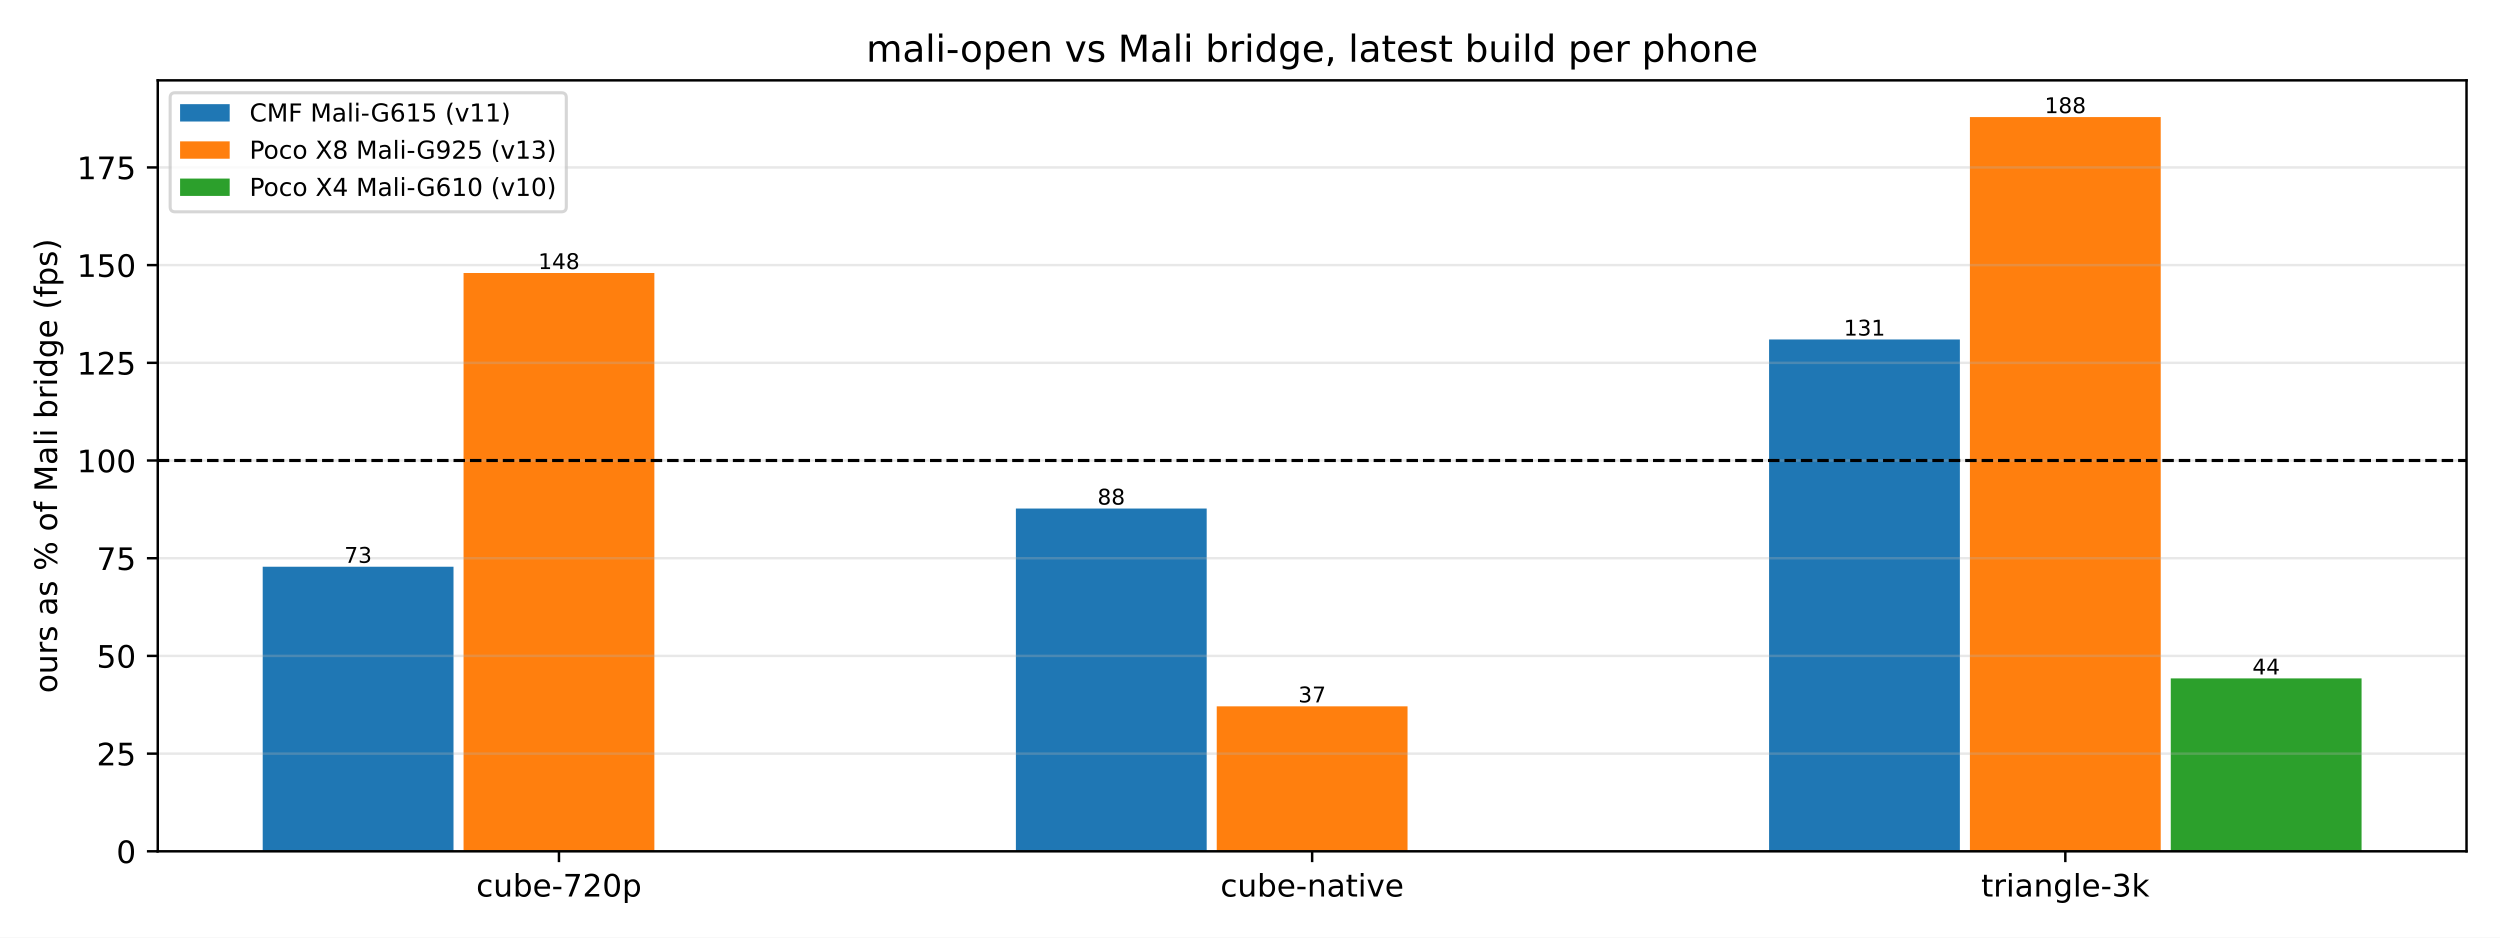
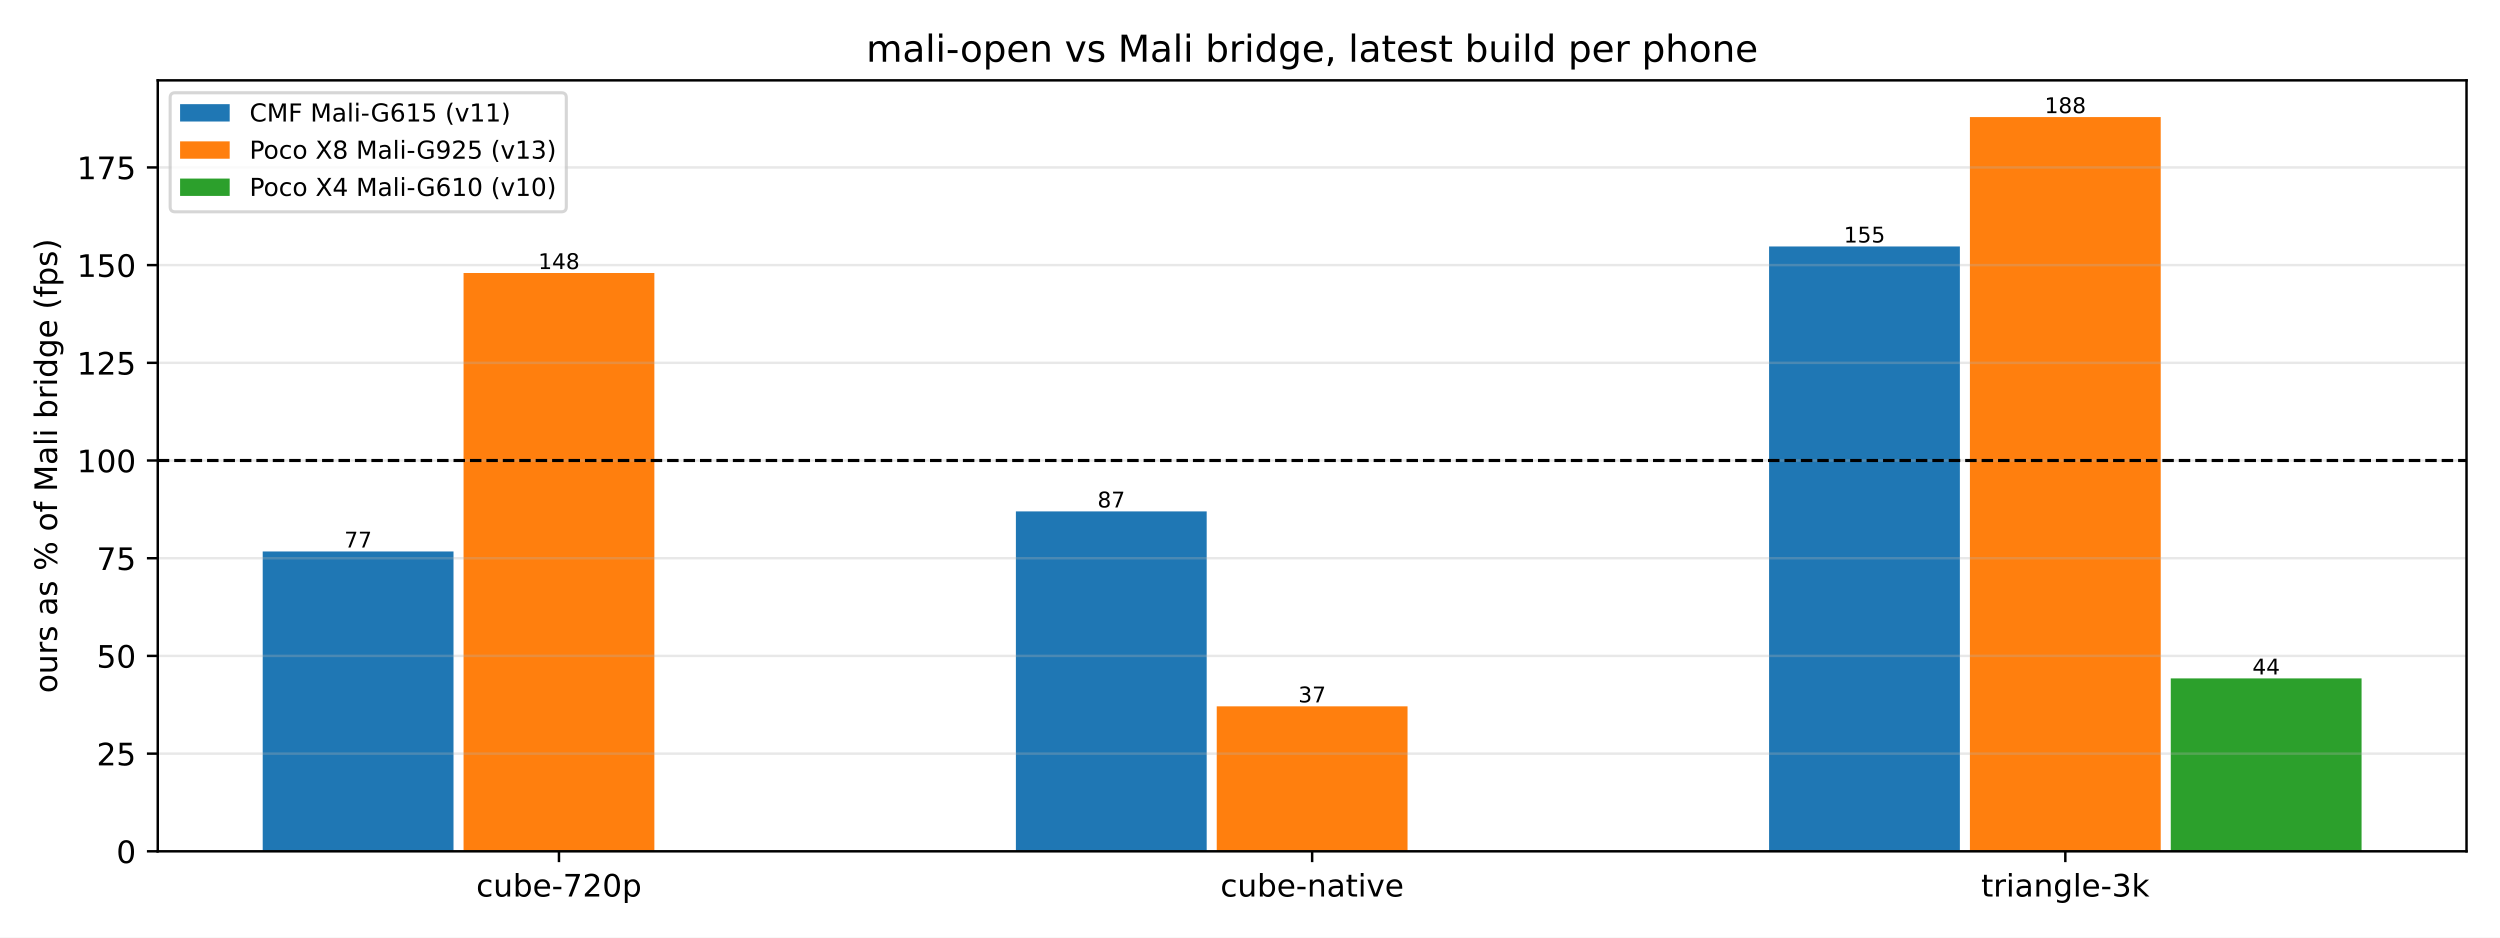
<svg xmlns="http://www.w3.org/2000/svg" xmlns:xlink="http://www.w3.org/1999/xlink" width="806.4pt" height="302.4pt" viewBox="0 0 806.4 302.4" version="1.1">
  <defs>
    <style type="text/css">*{stroke-linejoin: round; stroke-linecap: butt}</style>
  </defs>
  <g id="figure_1">
    <g id="patch_1">
      <path d="M 0 302.4  L 806.4 302.4  L 806.4 0  L 0 0  z " style="fill: #ffffff" />
    </g>
    <g id="axes_1">
      <g id="patch_2">
        <path d="M 50.888 274.599  L 795.6 274.599  L 795.6 25.918  L 50.888 25.918  z " style="fill: #ffffff" />
      </g>
      <g id="patch_3">
-         <path d="M 84.739 274.599  L 146.285 274.599  L 146.285 182.814  L 84.739 182.814  z " clip-path="url(#p9785401d02)" style="fill: #1f77b4" />
+         <path d="M 84.739 274.599  L 146.285 274.599  L 146.285 177.878  L 84.739 177.878  z " clip-path="url(#p9785401d02)" style="fill: #1f77b4" />
      </g>
      <g id="patch_4">
-         <path d="M 327.685 274.599  L 389.232 274.599  L 389.232 164.035  L 327.685 164.035  z " clip-path="url(#p9785401d02)" style="fill: #1f77b4" />
+         <path d="M 327.685 274.599  L 389.232 274.599  L 389.232 164.957  L 327.685 164.957  z " clip-path="url(#p9785401d02)" style="fill: #1f77b4" />
      </g>
      <g id="patch_5">
-         <path d="M 570.632 274.599  L 632.178 274.599  L 632.178 109.508  L 570.632 109.508  z " clip-path="url(#p9785401d02)" style="fill: #1f77b4" />
+         <path d="M 570.632 274.599  L 632.178 274.599  L 632.178 79.494  L 570.632 79.494  z " clip-path="url(#p9785401d02)" style="fill: #1f77b4" />
      </g>
      <g id="patch_6">
        <path d="M 149.525 274.599  L 211.071 274.599  L 211.071 88.054  L 149.525 88.054  z " clip-path="url(#p9785401d02)" style="fill: #ff7f0e" />
      </g>
      <g id="patch_7">
        <path d="M 392.471 274.599  L 454.017 274.599  L 454.017 227.83  L 392.471 227.83  z " clip-path="url(#p9785401d02)" style="fill: #ff7f0e" />
      </g>
      <g id="patch_8">
        <path d="M 635.417 274.599  L 696.964 274.599  L 696.964 37.76  L 635.417 37.76  z " clip-path="url(#p9785401d02)" style="fill: #ff7f0e" />
      </g>
      <g id="patch_9">
        <path d="M 700.203 274.599  L 761.749 274.599  L 761.749 218.823  L 700.203 218.823  z " clip-path="url(#p9785401d02)" style="fill: #2ca02c" />
      </g>
      <g id="matplotlib.axis_1">
        <g id="xtick_1">
          <g id="line2d_1">
            <defs>
              <path id="meeb56da116" d="M 0 0  L 0 3.5  " style="stroke: #000000; stroke-width: 0.8" />
            </defs>
            <g>
              <use xlink:href="#meeb56da116" x="180.298" y="274.599" style="stroke: #000000; stroke-width: 0.8" />
            </g>
          </g>
          <g id="text_1">
            <text style="font-size: 10px; font-family: 'DejaVu Sans', 'Bitstream Vera Sans', 'Computer Modern Sans Serif', 'Lucida Grande', 'Verdana', 'Geneva', 'Lucid', 'Arial', 'Helvetica', 'Avant Garde', sans-serif; text-anchor: middle" x="180.298" y="289.198" transform="rotate(-0 180.2977 289.1977)">cube-720p</text>
          </g>
        </g>
        <g id="xtick_2">
          <g id="line2d_2">
            <g>
              <use xlink:href="#meeb56da116" x="423.244" y="274.599" style="stroke: #000000; stroke-width: 0.8" />
            </g>
          </g>
          <g id="text_2">
            <text style="font-size: 10px; font-family: 'DejaVu Sans', 'Bitstream Vera Sans', 'Computer Modern Sans Serif', 'Lucida Grande', 'Verdana', 'Geneva', 'Lucid', 'Arial', 'Helvetica', 'Avant Garde', sans-serif; text-anchor: middle" x="423.244" y="289.198" transform="rotate(-0 423.2441 289.1977)">cube-native</text>
          </g>
        </g>
        <g id="xtick_3">
          <g id="line2d_3">
            <g>
              <use xlink:href="#meeb56da116" x="666.191" y="274.599" style="stroke: #000000; stroke-width: 0.8" />
            </g>
          </g>
          <g id="text_3">
            <text style="font-size: 10px; font-family: 'DejaVu Sans', 'Bitstream Vera Sans', 'Computer Modern Sans Serif', 'Lucida Grande', 'Verdana', 'Geneva', 'Lucid', 'Arial', 'Helvetica', 'Avant Garde', sans-serif; text-anchor: middle" x="666.191" y="289.198" transform="rotate(-0 666.1905 289.1977)">triangle-3k</text>
          </g>
        </g>
      </g>
      <g id="matplotlib.axis_2">
        <g id="ytick_1">
          <g id="line2d_4">
            <path d="M 50.888 274.599  L 795.6 274.599  " clip-path="url(#p9785401d02)" style="fill: none; stroke: #b0b0b0; stroke-opacity: 0.3; stroke-width: 0.8; stroke-linecap: square" />
          </g>
          <g id="line2d_5">
            <defs>
              <path id="m3015daee9b" d="M 0 0  L -3.5 0  " style="stroke: #000000; stroke-width: 0.8" />
            </defs>
            <g>
              <use xlink:href="#m3015daee9b" x="50.888" y="274.599" style="stroke: #000000; stroke-width: 0.8" />
            </g>
          </g>
          <g id="text_4">
            <text style="font-size: 10px; font-family: 'DejaVu Sans', 'Bitstream Vera Sans', 'Computer Modern Sans Serif', 'Lucida Grande', 'Verdana', 'Geneva', 'Lucid', 'Arial', 'Helvetica', 'Avant Garde', sans-serif; text-anchor: end" x="43.888" y="278.398" transform="rotate(-0 43.88828 278.398)">0</text>
          </g>
        </g>
        <g id="ytick_2">
          <g id="line2d_6">
            <path d="M 50.888 243.085  L 795.6 243.085  " clip-path="url(#p9785401d02)" style="fill: none; stroke: #b0b0b0; stroke-opacity: 0.3; stroke-width: 0.8; stroke-linecap: square" />
          </g>
          <g id="line2d_7">
            <g>
              <use xlink:href="#m3015daee9b" x="50.888" y="243.085" style="stroke: #000000; stroke-width: 0.8" />
            </g>
          </g>
          <g id="text_5">
            <text style="font-size: 10px; font-family: 'DejaVu Sans', 'Bitstream Vera Sans', 'Computer Modern Sans Serif', 'Lucida Grande', 'Verdana', 'Geneva', 'Lucid', 'Arial', 'Helvetica', 'Avant Garde', sans-serif; text-anchor: end" x="43.888" y="246.884" transform="rotate(-0 43.88828 246.8837)">25</text>
          </g>
        </g>
        <g id="ytick_3">
          <g id="line2d_8">
            <path d="M 50.888 211.57  L 795.6 211.57  " clip-path="url(#p9785401d02)" style="fill: none; stroke: #b0b0b0; stroke-opacity: 0.3; stroke-width: 0.8; stroke-linecap: square" />
          </g>
          <g id="line2d_9">
            <g>
              <use xlink:href="#m3015daee9b" x="50.888" y="211.57" style="stroke: #000000; stroke-width: 0.8" />
            </g>
          </g>
          <g id="text_6">
            <text style="font-size: 10px; font-family: 'DejaVu Sans', 'Bitstream Vera Sans', 'Computer Modern Sans Serif', 'Lucida Grande', 'Verdana', 'Geneva', 'Lucid', 'Arial', 'Helvetica', 'Avant Garde', sans-serif; text-anchor: end" x="43.888" y="215.369" transform="rotate(-0 43.88828 215.3693)">50</text>
          </g>
        </g>
        <g id="ytick_4">
          <g id="line2d_10">
            <path d="M 50.888 180.056  L 795.6 180.056  " clip-path="url(#p9785401d02)" style="fill: none; stroke: #b0b0b0; stroke-opacity: 0.3; stroke-width: 0.8; stroke-linecap: square" />
          </g>
          <g id="line2d_11">
            <g>
              <use xlink:href="#m3015daee9b" x="50.888" y="180.056" style="stroke: #000000; stroke-width: 0.8" />
            </g>
          </g>
          <g id="text_7">
            <text style="font-size: 10px; font-family: 'DejaVu Sans', 'Bitstream Vera Sans', 'Computer Modern Sans Serif', 'Lucida Grande', 'Verdana', 'Geneva', 'Lucid', 'Arial', 'Helvetica', 'Avant Garde', sans-serif; text-anchor: end" x="43.888" y="183.855" transform="rotate(-0 43.88828 183.8549)">75</text>
          </g>
        </g>
        <g id="ytick_5">
          <g id="line2d_12">
            <path d="M 50.888 148.542  L 795.6 148.542  " clip-path="url(#p9785401d02)" style="fill: none; stroke: #b0b0b0; stroke-opacity: 0.3; stroke-width: 0.8; stroke-linecap: square" />
          </g>
          <g id="line2d_13">
            <g>
              <use xlink:href="#m3015daee9b" x="50.888" y="148.542" style="stroke: #000000; stroke-width: 0.8" />
            </g>
          </g>
          <g id="text_8">
            <text style="font-size: 10px; font-family: 'DejaVu Sans', 'Bitstream Vera Sans', 'Computer Modern Sans Serif', 'Lucida Grande', 'Verdana', 'Geneva', 'Lucid', 'Arial', 'Helvetica', 'Avant Garde', sans-serif; text-anchor: end" x="43.888" y="152.341" transform="rotate(-0 43.88828 152.3405)">100</text>
          </g>
        </g>
        <g id="ytick_6">
          <g id="line2d_14">
            <path d="M 50.888 117.027  L 795.6 117.027  " clip-path="url(#p9785401d02)" style="fill: none; stroke: #b0b0b0; stroke-opacity: 0.3; stroke-width: 0.8; stroke-linecap: square" />
          </g>
          <g id="line2d_15">
            <g>
              <use xlink:href="#m3015daee9b" x="50.888" y="117.027" style="stroke: #000000; stroke-width: 0.8" />
            </g>
          </g>
          <g id="text_9">
            <text style="font-size: 10px; font-family: 'DejaVu Sans', 'Bitstream Vera Sans', 'Computer Modern Sans Serif', 'Lucida Grande', 'Verdana', 'Geneva', 'Lucid', 'Arial', 'Helvetica', 'Avant Garde', sans-serif; text-anchor: end" x="43.888" y="120.826" transform="rotate(-0 43.88828 120.8262)">125</text>
          </g>
        </g>
        <g id="ytick_7">
          <g id="line2d_16">
            <path d="M 50.888 85.513  L 795.6 85.513  " clip-path="url(#p9785401d02)" style="fill: none; stroke: #b0b0b0; stroke-opacity: 0.3; stroke-width: 0.8; stroke-linecap: square" />
          </g>
          <g id="line2d_17">
            <g>
              <use xlink:href="#m3015daee9b" x="50.888" y="85.513" style="stroke: #000000; stroke-width: 0.8" />
            </g>
          </g>
          <g id="text_10">
            <text style="font-size: 10px; font-family: 'DejaVu Sans', 'Bitstream Vera Sans', 'Computer Modern Sans Serif', 'Lucida Grande', 'Verdana', 'Geneva', 'Lucid', 'Arial', 'Helvetica', 'Avant Garde', sans-serif; text-anchor: end" x="43.888" y="89.312" transform="rotate(-0 43.88828 89.31179)">150</text>
          </g>
        </g>
        <g id="ytick_8">
          <g id="line2d_18">
            <path d="M 50.888 53.999  L 795.6 53.999  " clip-path="url(#p9785401d02)" style="fill: none; stroke: #b0b0b0; stroke-opacity: 0.3; stroke-width: 0.8; stroke-linecap: square" />
          </g>
          <g id="line2d_19">
            <g>
              <use xlink:href="#m3015daee9b" x="50.888" y="53.999" style="stroke: #000000; stroke-width: 0.8" />
            </g>
          </g>
          <g id="text_11">
            <text style="font-size: 10px; font-family: 'DejaVu Sans', 'Bitstream Vera Sans', 'Computer Modern Sans Serif', 'Lucida Grande', 'Verdana', 'Geneva', 'Lucid', 'Arial', 'Helvetica', 'Avant Garde', sans-serif; text-anchor: end" x="43.888" y="57.797" transform="rotate(-0 43.88828 57.79741)">175</text>
          </g>
        </g>
        <g id="text_12">
          <text style="font-size: 10px; font-family: 'DejaVu Sans', 'Bitstream Vera Sans', 'Computer Modern Sans Serif', 'Lucida Grande', 'Verdana', 'Geneva', 'Lucid', 'Arial', 'Helvetica', 'Avant Garde', sans-serif; text-anchor: middle" x="18.398" y="150.259" transform="rotate(-90 18.39844 150.2587)">ours as % of Mali bridge (fps)</text>
        </g>
      </g>
      <g id="line2d_20">
        <path d="M 50.888 148.542  L 795.6 148.542  " clip-path="url(#p9785401d02)" style="fill: none; stroke-dasharray: 3.7,1.6; stroke-dashoffset: 0; stroke: #000000" />
      </g>
      <g id="patch_10">
        <path d="M 50.888 274.599  L 50.888 25.918  " style="fill: none; stroke: #000000; stroke-width: 0.8; stroke-linejoin: miter; stroke-linecap: square" />
      </g>
      <g id="patch_11">
        <path d="M 795.6 274.599  L 795.6 25.918  " style="fill: none; stroke: #000000; stroke-width: 0.8; stroke-linejoin: miter; stroke-linecap: square" />
      </g>
      <g id="patch_12">
        <path d="M 50.888 274.599  L 795.6 274.599  " style="fill: none; stroke: #000000; stroke-width: 0.8; stroke-linejoin: miter; stroke-linecap: square" />
      </g>
      <g id="patch_13">
        <path d="M 50.888 25.918  L 795.6 25.918  " style="fill: none; stroke: #000000; stroke-width: 0.8; stroke-linejoin: miter; stroke-linecap: square" />
      </g>
      <g id="text_13">
-         <text style="font-size: 7px; font-family: 'DejaVu Sans', 'Bitstream Vera Sans', 'Computer Modern Sans Serif', 'Lucida Grande', 'Verdana', 'Geneva', 'Lucid', 'Arial', 'Helvetica', 'Avant Garde', sans-serif; text-anchor: middle" x="115.512" y="181.553" transform="rotate(-0 115.512 181.5533)">73</text>
+         <text style="font-size: 7px; font-family: 'DejaVu Sans', 'Bitstream Vera Sans', 'Computer Modern Sans Serif', 'Lucida Grande', 'Verdana', 'Geneva', 'Lucid', 'Arial', 'Helvetica', 'Avant Garde', sans-serif; text-anchor: middle" x="115.512" y="176.618" transform="rotate(-0 115.512 176.6175)">77</text>
      </g>
      <g id="text_14">
-         <text style="font-size: 7px; font-family: 'DejaVu Sans', 'Bitstream Vera Sans', 'Computer Modern Sans Serif', 'Lucida Grande', 'Verdana', 'Geneva', 'Lucid', 'Arial', 'Helvetica', 'Avant Garde', sans-serif; text-anchor: middle" x="358.458" y="162.774" transform="rotate(-0 358.4584 162.7741)">88</text>
+         <text style="font-size: 7px; font-family: 'DejaVu Sans', 'Bitstream Vera Sans', 'Computer Modern Sans Serif', 'Lucida Grande', 'Verdana', 'Geneva', 'Lucid', 'Arial', 'Helvetica', 'Avant Garde', sans-serif; text-anchor: middle" x="358.458" y="163.696" transform="rotate(-0 358.4584 163.6964)">87</text>
      </g>
      <g id="text_15">
-         <text style="font-size: 7px; font-family: 'DejaVu Sans', 'Bitstream Vera Sans', 'Computer Modern Sans Serif', 'Lucida Grande', 'Verdana', 'Geneva', 'Lucid', 'Arial', 'Helvetica', 'Avant Garde', sans-serif; text-anchor: middle" x="601.405" y="108.247" transform="rotate(-0 601.4048 108.2472)">131</text>
+         <text style="font-size: 7px; font-family: 'DejaVu Sans', 'Bitstream Vera Sans', 'Computer Modern Sans Serif', 'Lucida Grande', 'Verdana', 'Geneva', 'Lucid', 'Arial', 'Helvetica', 'Avant Garde', sans-serif; text-anchor: middle" x="601.405" y="78.234" transform="rotate(-0 601.4048 78.23355)">155</text>
      </g>
      <g id="text_16">
        <text style="font-size: 7px; font-family: 'DejaVu Sans', 'Bitstream Vera Sans', 'Computer Modern Sans Serif', 'Lucida Grande', 'Verdana', 'Geneva', 'Lucid', 'Arial', 'Helvetica', 'Avant Garde', sans-serif; text-anchor: middle" x="180.298" y="86.794" transform="rotate(-0 180.2977 86.79377)">148</text>
      </g>
      <g id="text_17">
        <text style="font-size: 7px; font-family: 'DejaVu Sans', 'Bitstream Vera Sans', 'Computer Modern Sans Serif', 'Lucida Grande', 'Verdana', 'Geneva', 'Lucid', 'Arial', 'Helvetica', 'Avant Garde', sans-serif; text-anchor: middle" x="423.244" y="226.569" transform="rotate(-0 423.2441 226.5694)">37</text>
      </g>
      <g id="text_18">
        <text style="font-size: 7px; font-family: 'DejaVu Sans', 'Bitstream Vera Sans', 'Computer Modern Sans Serif', 'Lucida Grande', 'Verdana', 'Geneva', 'Lucid', 'Arial', 'Helvetica', 'Avant Garde', sans-serif; text-anchor: middle" x="666.191" y="36.5" transform="rotate(-0 666.1905 36.49951)">188</text>
      </g>
      <g id="text_19">
        <text style="font-size: 7px; font-family: 'DejaVu Sans', 'Bitstream Vera Sans', 'Computer Modern Sans Serif', 'Lucida Grande', 'Verdana', 'Geneva', 'Lucid', 'Arial', 'Helvetica', 'Avant Garde', sans-serif; text-anchor: middle" x="730.976" y="217.563" transform="rotate(-0 730.9763 217.5627)">44</text>
      </g>
      <g id="text_20">
        <text style="font-size: 12px; font-family: 'DejaVu Sans', 'Bitstream Vera Sans', 'Computer Modern Sans Serif', 'Lucida Grande', 'Verdana', 'Geneva', 'Lucid', 'Arial', 'Helvetica', 'Avant Garde', sans-serif; text-anchor: middle" x="423.244" y="19.918" transform="rotate(-0 423.2441 19.91812)">mali-open vs Mali bridge, latest build per phone</text>
      </g>
      <g id="legend_1">
        <g id="patch_14">
          <path d="M 56.488 68.32  L 181.068 68.32  Q 182.668 68.32 182.668 66.72  L 182.668 31.518  Q 182.668 29.918 181.068 29.918  L 56.488 29.918  Q 54.888 29.918 54.888 31.518  L 54.888 66.72  Q 54.888 68.32 56.488 68.32  z " style="fill: #ffffff; opacity: 0.8; stroke: #cccccc; stroke-linejoin: miter" />
        </g>
        <g id="patch_15">
          <path d="M 58.088 39.197  L 74.088 39.197  L 74.088 33.597  L 58.088 33.597  z " style="fill: #1f77b4" />
        </g>
        <g id="text_21">
          <text style="font-size: 8px; font-family: 'DejaVu Sans', 'Bitstream Vera Sans', 'Computer Modern Sans Serif', 'Lucida Grande', 'Verdana', 'Geneva', 'Lucid', 'Arial', 'Helvetica', 'Avant Garde', sans-serif; text-anchor: start" x="80.488" y="39.197" transform="rotate(-0 80.48828 39.19687)">CMF Mali-G615 (v11)</text>
        </g>
        <g id="patch_16">
          <path d="M 58.088 51.197  L 74.088 51.197  L 74.088 45.597  L 58.088 45.597  z " style="fill: #ff7f0e" />
        </g>
        <g id="text_22">
          <text style="font-size: 8px; font-family: 'DejaVu Sans', 'Bitstream Vera Sans', 'Computer Modern Sans Serif', 'Lucida Grande', 'Verdana', 'Geneva', 'Lucid', 'Arial', 'Helvetica', 'Avant Garde', sans-serif; text-anchor: start" x="80.488" y="51.197" transform="rotate(-0 80.48828 51.1975)">Poco X8 Mali-G925 (v13)</text>
        </g>
        <g id="patch_17">
          <path d="M 58.088 63.198  L 74.088 63.198  L 74.088 57.598  L 58.088 57.598  z " style="fill: #2ca02c" />
        </g>
        <g id="text_23">
          <text style="font-size: 8px; font-family: 'DejaVu Sans', 'Bitstream Vera Sans', 'Computer Modern Sans Serif', 'Lucida Grande', 'Verdana', 'Geneva', 'Lucid', 'Arial', 'Helvetica', 'Avant Garde', sans-serif; text-anchor: start" x="80.488" y="63.198" transform="rotate(-0 80.48828 63.19812)">Poco X4 Mali-G610 (v10)</text>
        </g>
      </g>
    </g>
  </g>
  <defs>
    <clipPath id="p9785401d02">
      <rect x="50.888" y="25.918" width="744.712" height="248.681" />
    </clipPath>
  </defs>
</svg>
